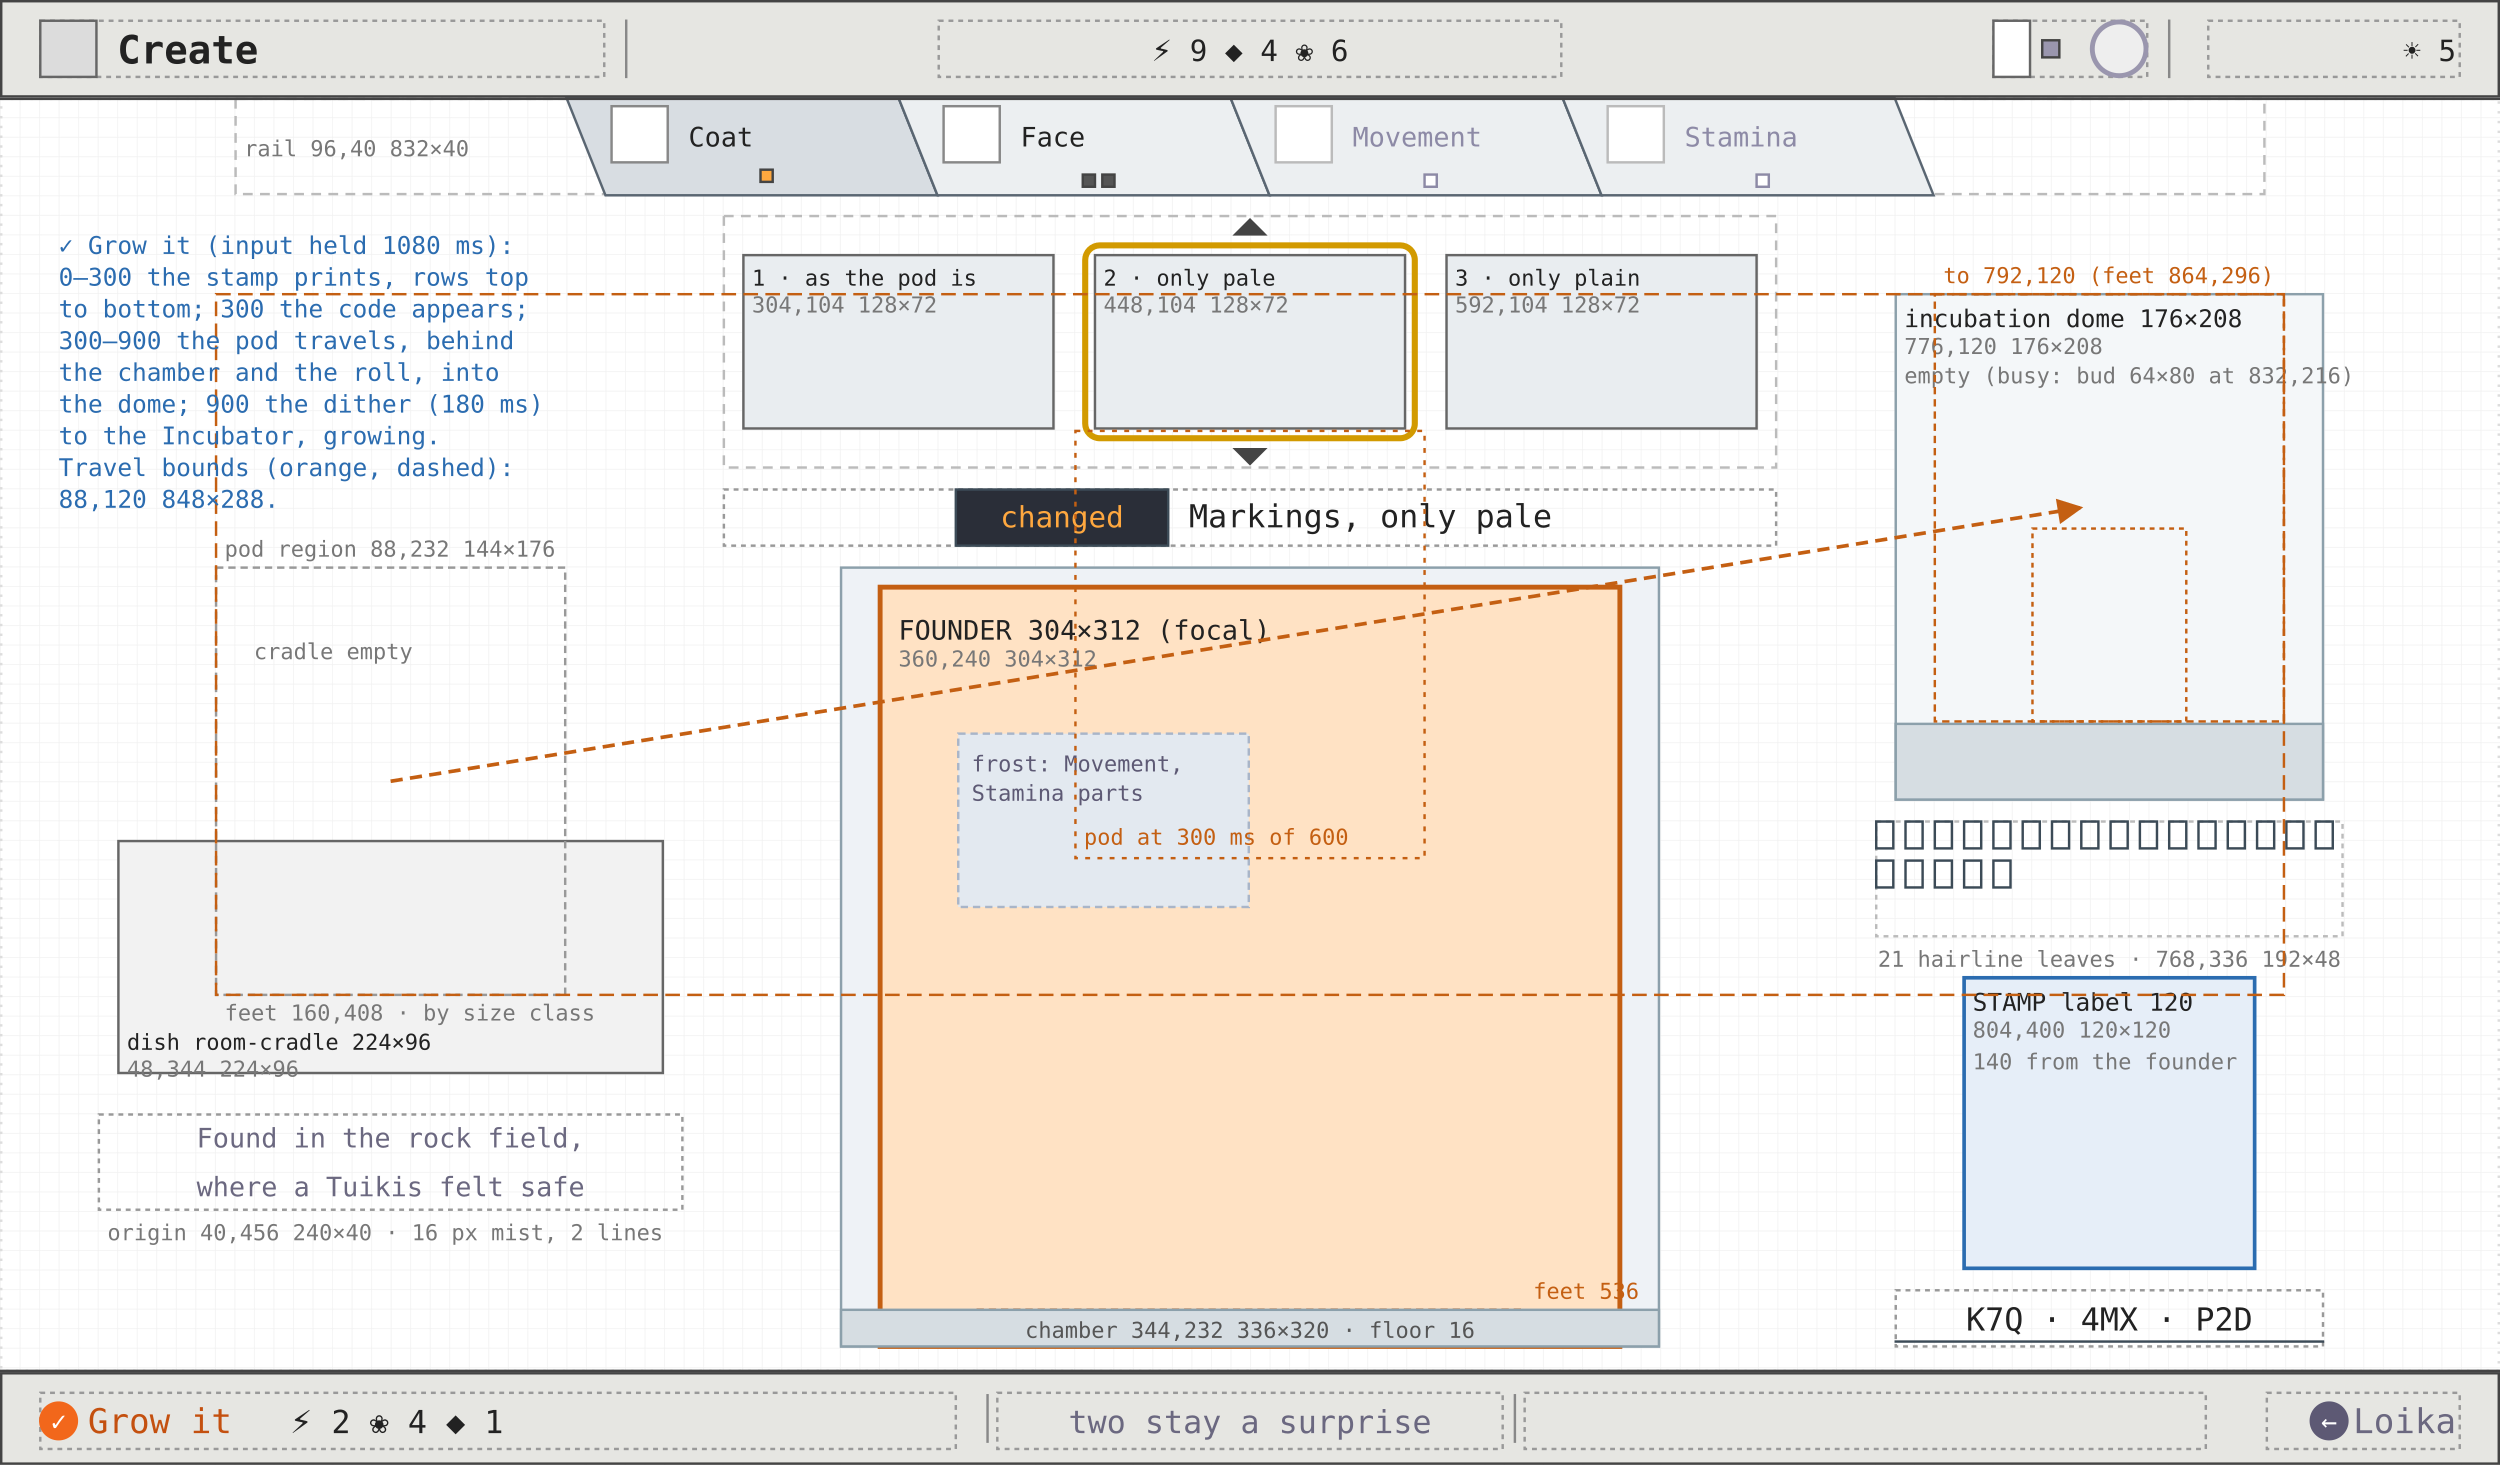
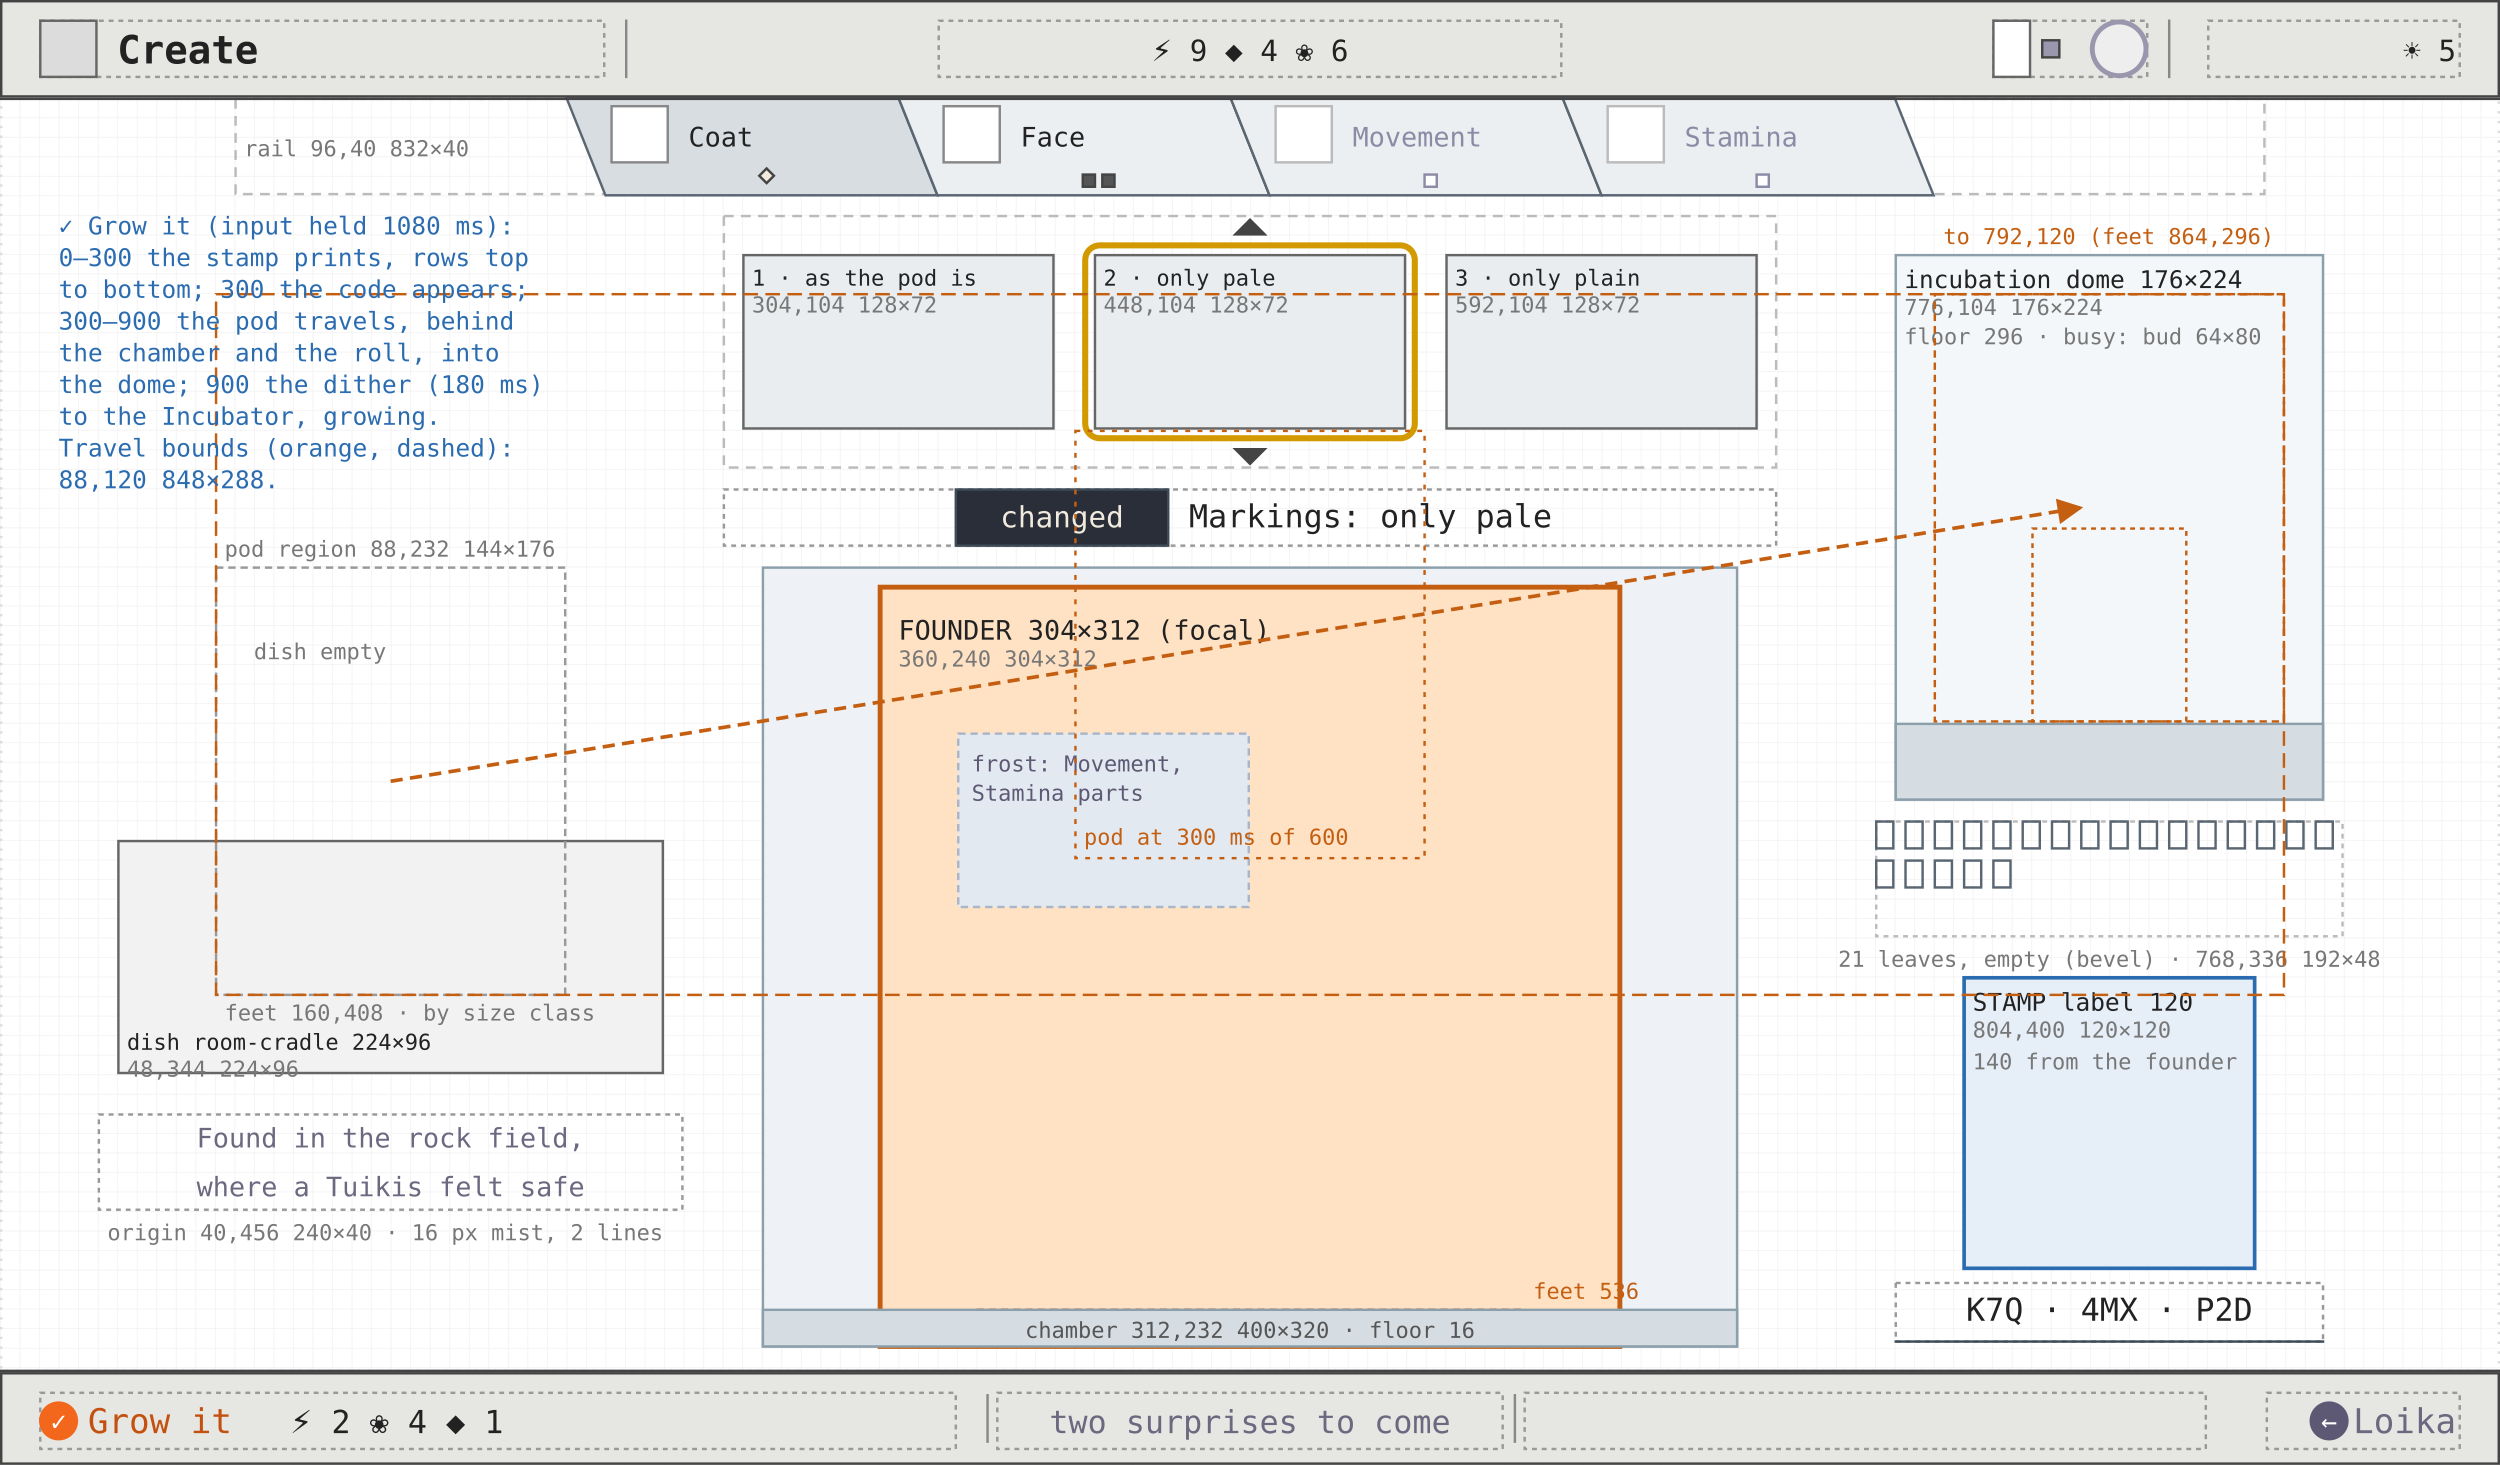
<svg xmlns="http://www.w3.org/2000/svg" viewBox="0 0 1024 600" width="1024" height="600" font-family="ui-monospace, Menlo, Consolas, monospace">
  <defs>
    <pattern id="g8" width="8" height="8" patternUnits="userSpaceOnUse">
      <path d="M8 0H0V8" fill="none" stroke="#efefef" stroke-width="0.5" />
    </pattern>
    <marker id="ah" viewBox="0 0 8 8" refX="7" refY="4" markerWidth="7" markerHeight="7" orient="auto">
      <path d="M0 0L8 4L0 8z" fill="#2b6cb0" />
    </marker>
    <marker id="ao" viewBox="0 0 8 8" refX="7" refY="4" markerWidth="7" markerHeight="7" orient="auto">
      <path d="M0 0L8 4L0 8z" fill="#c45f12" />
    </marker>
    <marker id="ag" viewBox="0 0 8 8" refX="7" refY="4" markerWidth="7" markerHeight="7" orient="auto">
      <path d="M0 0L8 4L0 8z" fill="#6b6880" />
    </marker>
  </defs>
  <rect width="1024" height="600" fill="#ffffff" />
  <rect width="1024" height="600" fill="url(#g8)" />
  <rect x="0.5" y="40.5" width="1023" height="521" fill="none" stroke="#ddd" stroke-width="1" stroke-dasharray="1 3" />
  <rect x="96.5" y="40.5" width="831" height="39" fill="none" stroke="#bbb" stroke-width="1" stroke-dasharray="4 3" />
  <polygon points="232,40 368,40 384,80 248,80" fill="#d8dde2" stroke="#5a6672" stroke-width="1" />
  <rect x="250.5" y="43.5" width="23" height="23" fill="#fff" stroke="#888" stroke-width="1" />
  <text x="282" y="60" font-size="11" fill="#222">Coat</text>
-   <rect x="311.5" y="69.5" width="5" height="5" fill="#ffa83f" stroke="#444" stroke-width="1" />
+   <polygon points="314,69 317,72 314,75 311,72" fill="#f1ebdf" stroke="#444" stroke-width="1" />
  <polygon points="368,40 504,40 520,80 384,80" fill="#eceff1" stroke="#5a6672" stroke-width="1" />
  <rect x="386.5" y="43.5" width="23" height="23" fill="#fff" stroke="#888" stroke-width="1" />
  <text x="418" y="60" font-size="11" fill="#222">Face</text>
  <rect x="443.5" y="71.5" width="5" height="5" fill="#555" stroke="#444" stroke-width="1" />
  <rect x="451.5" y="71.5" width="5" height="5" fill="#555" stroke="#444" stroke-width="1" />
  <polygon points="504,40 640,40 656,80 520,80" fill="#eceff1" stroke="#5a6672" stroke-width="1" />
  <rect x="522.5" y="43.5" width="23" height="23" fill="#fff" stroke="#bbb" stroke-width="1" />
  <text x="554" y="60" font-size="11" fill="#8d8aa6">Movement</text>
  <rect x="583.5" y="71.5" width="5" height="5" fill="#fff" stroke="#8d8aa6" stroke-width="1" />
  <polygon points="640,40 776,40 792,80 656,80" fill="#eceff1" stroke="#5a6672" stroke-width="1" />
  <rect x="658.5" y="43.5" width="23" height="23" fill="#fff" stroke="#bbb" stroke-width="1" />
  <text x="690" y="60" font-size="11" fill="#8d8aa6">Stamina</text>
  <rect x="719.5" y="71.5" width="5" height="5" fill="#fff" stroke="#8d8aa6" stroke-width="1" />
  <text x="100" y="64" font-size="9" fill="#777">rail 96,40 832×40</text>
  <rect x="48.5" y="344.5" width="223" height="95" fill="#f2f2f2" stroke="#666" stroke-width="1" />
  <text x="52" y="430" font-size="9" fill="#222">dish room-cradle 224×96</text>
  <text x="52" y="441" font-size="9" fill="#777">48,344 224×96</text>
  <rect x="88.5" y="232.5" width="143" height="175" fill="none" stroke="#999" stroke-width="1" stroke-dasharray="3 2" />
-   <text x="104" y="270" font-size="9" fill="#777">cradle empty</text>
+   <text x="104" y="270" font-size="9" fill="#777">dish empty</text>
  <text x="92" y="228" font-size="9" fill="#777">pod region 88,232 144×176</text>
  <text x="92" y="418" font-size="9" fill="#777">feet 160,408 · by size class</text>
  <rect x="40.5" y="456.5" width="239" height="39" fill="none" stroke="#999" stroke-width="1" stroke-dasharray="2 2" />
  <text x="160" y="470" font-size="11" fill="#6b6880" text-anchor="middle">Found in the rock field,</text>
  <text x="160" y="490" font-size="11" fill="#6b6880" text-anchor="middle">where a Tuikis felt safe</text>
  <text x="44" y="508" font-size="9" fill="#777">origin 40,456 240×40 · 16 px mist, 2 lines</text>
-   <rect x="344.5" y="232.5" width="335" height="319" fill="#eef2f6" stroke="#8ca0ab" stroke-width="1" />
+   <rect x="312.5" y="232.5" width="399" height="319" fill="#eef2f6" stroke="#8ca0ab" stroke-width="1" />
  <rect x="360.5" y="240.5" width="303" height="311" fill="#ffe2c4" stroke="#c45f12" stroke-width="2" />
  <text x="368" y="262" font-size="11" fill="#222">FOUNDER 304×312 (focal)</text>
  <text x="368" y="273" font-size="9" fill="#777">360,240 304×312</text>
  <rect x="392.5" y="300.5" width="119" height="71" fill="#e3e9f0" stroke="#a9b5c8" stroke-width="1" stroke-dasharray="3 2" />
  <text x="398" y="316" font-size="9" fill="#5d5974">frost: Movement,</text>
  <text x="398" y="328" font-size="9" fill="#5d5974">Stamina parts</text>
  <line x1="400" y1="536.5" x2="624" y2="536.5" stroke="#c45f12" stroke-width="1" stroke-dasharray="3 2" />
  <text x="628" y="532" font-size="9" fill="#c45f12">feet 536</text>
-   <rect x="344.5" y="536.5" width="335" height="15" fill="#d6dde2" stroke="#8ca0ab" stroke-width="1" />
-   <text x="512" y="548" font-size="9" fill="#555" text-anchor="middle">chamber 344,232 336×320 · floor 16</text>
+   <rect x="312.5" y="536.5" width="399" height="15" fill="#d6dde2" stroke="#8ca0ab" stroke-width="1" />
+   <text x="512" y="548" font-size="9" fill="#555" text-anchor="middle">chamber 312,232 400×320 · floor 16</text>
  <rect x="296.5" y="88.5" width="431" height="103" fill="none" stroke="#bbb" stroke-width="1" stroke-dasharray="4 3" />
  <rect x="304.5" y="104.5" width="127" height="71" fill="#e9edf0" stroke="#666" stroke-width="1" />
  <text x="308" y="117" font-size="9" fill="#222">1 · as the pod is</text>
  <text x="308" y="128" font-size="9" fill="#777">304,104 128×72</text>
  <rect x="448.5" y="104.5" width="127" height="71" fill="#e9edf0" stroke="#666" stroke-width="1" />
  <text x="452" y="117" font-size="9" fill="#222">2 · only pale</text>
  <text x="452" y="128" font-size="9" fill="#777">448,104 128×72</text>
  <rect x="592.5" y="104.5" width="127" height="71" fill="#e9edf0" stroke="#666" stroke-width="1" />
  <text x="596" y="117" font-size="9" fill="#222">3 · only plain</text>
  <text x="596" y="128" font-size="9" fill="#777">592,104 128×72</text>
  <rect x="444.5" y="100.5" width="135" height="79" rx="6" fill="none" stroke="#d29a00" stroke-width="2.5" />
  <polygon points="506,96 512,90 518,96" fill="#444" stroke="#444" stroke-width="1" />
  <polygon points="506,184 512,190 518,184" fill="#444" stroke="#444" stroke-width="1" />
  <rect x="296.5" y="200.5" width="431" height="23" fill="none" stroke="#999" stroke-width="1" stroke-dasharray="2 2" />
  <rect x="391.5" y="200.5" width="87" height="23" fill="#2a2e38" stroke="#3c4b57" stroke-width="1" />
-   <text x="435" y="216" font-size="12" fill="#ffa83f" text-anchor="middle">changed</text>
-   <text x="487" y="216" font-size="13" fill="#222">Markings, only pale</text>
-   <rect x="776.5" y="120.5" width="175" height="207" fill="#f4f7f9" stroke="#8ca0ab" stroke-width="1" />
+   <text x="435" y="216" font-size="12" fill="#f1ebdf" text-anchor="middle">changed</text>
+   <text x="487" y="216" font-size="13" fill="#222">Markings: only pale</text>
+   <rect x="776.5" y="104.5" width="175" height="223" fill="#f4f7f9" stroke="#8ca0ab" stroke-width="1" />
  <rect x="776.5" y="296.5" width="175" height="31" fill="#d6dde2" stroke="#8ca0ab" stroke-width="1" />
-   <text x="780" y="134" font-size="10" fill="#222">incubation dome 176×208</text>
-   <text x="780" y="145" font-size="9" fill="#777">776,120 176×208</text>
-   <text x="780" y="157" font-size="9" fill="#777">empty (busy: bud 64×80 at 832,216)</text>
+   <text x="780" y="118" font-size="10" fill="#222">incubation dome 176×224</text>
+   <text x="780" y="129" font-size="9" fill="#777">776,104 176×224</text>
+   <text x="780" y="141" font-size="9" fill="#777">floor 296 · busy: bud 64×80</text>
  <rect x="832.5" y="216.5" width="63" height="79" fill="none" stroke="#c45f12" stroke-width="1" stroke-dasharray="2 2" />
  <rect x="768.5" y="336.5" width="191" height="47" fill="none" stroke="#bbb" stroke-width="1" stroke-dasharray="2 2" />
-   <rect x="768.5" y="336.5" width="7" height="11" fill="none" stroke="#3c4b57" stroke-width="1" />
-   <rect x="780.5" y="336.5" width="7" height="11" fill="none" stroke="#3c4b57" stroke-width="1" />
-   <rect x="792.5" y="336.5" width="7" height="11" fill="none" stroke="#3c4b57" stroke-width="1" />
-   <rect x="804.5" y="336.5" width="7" height="11" fill="none" stroke="#3c4b57" stroke-width="1" />
-   <rect x="816.5" y="336.5" width="7" height="11" fill="none" stroke="#3c4b57" stroke-width="1" />
-   <rect x="828.5" y="336.5" width="7" height="11" fill="none" stroke="#3c4b57" stroke-width="1" />
-   <rect x="840.5" y="336.5" width="7" height="11" fill="none" stroke="#3c4b57" stroke-width="1" />
-   <rect x="852.5" y="336.5" width="7" height="11" fill="none" stroke="#3c4b57" stroke-width="1" />
-   <rect x="864.5" y="336.5" width="7" height="11" fill="none" stroke="#3c4b57" stroke-width="1" />
-   <rect x="876.5" y="336.5" width="7" height="11" fill="none" stroke="#3c4b57" stroke-width="1" />
-   <rect x="888.5" y="336.5" width="7" height="11" fill="none" stroke="#3c4b57" stroke-width="1" />
-   <rect x="900.5" y="336.5" width="7" height="11" fill="none" stroke="#3c4b57" stroke-width="1" />
-   <rect x="912.5" y="336.5" width="7" height="11" fill="none" stroke="#3c4b57" stroke-width="1" />
-   <rect x="924.5" y="336.5" width="7" height="11" fill="none" stroke="#3c4b57" stroke-width="1" />
-   <rect x="936.5" y="336.5" width="7" height="11" fill="none" stroke="#3c4b57" stroke-width="1" />
-   <rect x="948.5" y="336.5" width="7" height="11" fill="none" stroke="#3c4b57" stroke-width="1" />
-   <rect x="768.5" y="352.5" width="7" height="11" fill="none" stroke="#3c4b57" stroke-width="1" />
-   <rect x="780.5" y="352.5" width="7" height="11" fill="none" stroke="#3c4b57" stroke-width="1" />
-   <rect x="792.5" y="352.5" width="7" height="11" fill="none" stroke="#3c4b57" stroke-width="1" />
-   <rect x="804.5" y="352.5" width="7" height="11" fill="none" stroke="#3c4b57" stroke-width="1" />
-   <rect x="816.5" y="352.5" width="7" height="11" fill="none" stroke="#3c4b57" stroke-width="1" />
-   <text x="864" y="396" font-size="9" fill="#777" text-anchor="middle">21 hairline leaves · 768,336 192×48</text>
+   <rect x="768.5" y="336.5" width="7" height="11" fill="none" stroke="#5a6672" stroke-width="1" />
+   <rect x="780.5" y="336.5" width="7" height="11" fill="none" stroke="#5a6672" stroke-width="1" />
+   <rect x="792.5" y="336.5" width="7" height="11" fill="none" stroke="#5a6672" stroke-width="1" />
+   <rect x="804.5" y="336.5" width="7" height="11" fill="none" stroke="#5a6672" stroke-width="1" />
+   <rect x="816.5" y="336.5" width="7" height="11" fill="none" stroke="#5a6672" stroke-width="1" />
+   <rect x="828.5" y="336.5" width="7" height="11" fill="none" stroke="#5a6672" stroke-width="1" />
+   <rect x="840.5" y="336.5" width="7" height="11" fill="none" stroke="#5a6672" stroke-width="1" />
+   <rect x="852.5" y="336.5" width="7" height="11" fill="none" stroke="#5a6672" stroke-width="1" />
+   <rect x="864.5" y="336.5" width="7" height="11" fill="none" stroke="#5a6672" stroke-width="1" />
+   <rect x="876.5" y="336.5" width="7" height="11" fill="none" stroke="#5a6672" stroke-width="1" />
+   <rect x="888.5" y="336.5" width="7" height="11" fill="none" stroke="#5a6672" stroke-width="1" />
+   <rect x="900.5" y="336.5" width="7" height="11" fill="none" stroke="#5a6672" stroke-width="1" />
+   <rect x="912.5" y="336.5" width="7" height="11" fill="none" stroke="#5a6672" stroke-width="1" />
+   <rect x="924.5" y="336.5" width="7" height="11" fill="none" stroke="#5a6672" stroke-width="1" />
+   <rect x="936.5" y="336.5" width="7" height="11" fill="none" stroke="#5a6672" stroke-width="1" />
+   <rect x="948.5" y="336.5" width="7" height="11" fill="none" stroke="#5a6672" stroke-width="1" />
+   <rect x="768.5" y="352.5" width="7" height="11" fill="none" stroke="#5a6672" stroke-width="1" />
+   <rect x="780.5" y="352.5" width="7" height="11" fill="none" stroke="#5a6672" stroke-width="1" />
+   <rect x="792.5" y="352.5" width="7" height="11" fill="none" stroke="#5a6672" stroke-width="1" />
+   <rect x="804.5" y="352.5" width="7" height="11" fill="none" stroke="#5a6672" stroke-width="1" />
+   <rect x="816.5" y="352.5" width="7" height="11" fill="none" stroke="#5a6672" stroke-width="1" />
+   <text x="864" y="396" font-size="9" fill="#777" text-anchor="middle">21 leaves, empty (bevel) · 768,336 192×48</text>
  <rect x="804.5" y="400.5" width="119" height="119" fill="#e6eef8" stroke="#2b6cb0" stroke-width="1.5" />
  <text x="808" y="414" font-size="10" fill="#222">STAMP label 120</text>
  <text x="808" y="425" font-size="9" fill="#777">804,400 120×120</text>
  <text x="808" y="438" font-size="9" fill="#777">140 from the founder</text>
-   <rect x="776.5" y="528.5" width="175" height="23" fill="none" stroke="#999" stroke-width="1" stroke-dasharray="2 2" />
+   <rect x="776.5" y="525.5" width="175" height="24" fill="none" stroke="#999" stroke-width="1" stroke-dasharray="2 2" />
  <line x1="776" y1="549.5" x2="952" y2="549.5" stroke="#3c4b57" stroke-width="1" />
-   <text x="864" y="545" font-size="13" fill="#222" text-anchor="middle">K7Q · 4MX · P2D</text>
+   <text x="864" y="541" font-size="13" fill="#222" text-anchor="middle">K7Q · 4MX · P2D</text>
  <rect x="88.5" y="120.5" width="847" height="287" fill="none" stroke="#c45f12" stroke-width="1" stroke-dasharray="6 3" />
  <rect x="792.5" y="120.5" width="143" height="175" fill="none" stroke="#c45f12" stroke-width="1" stroke-dasharray="3 2" />
-   <text x="796" y="116" font-size="9" fill="#c45f12">to 792,120 (feet 864,296)</text>
+   <text x="796" y="100" font-size="9" fill="#c45f12">to 792,120 (feet 864,296)</text>
  <rect x="440.5" y="176.5" width="143" height="175" fill="none" stroke="#c45f12" stroke-width="1" stroke-dasharray="2 3" />
  <text x="444" y="346" font-size="9" fill="#c45f12">pod at 300 ms of 600</text>
  <line x1="160" y1="320" x2="852" y2="208" stroke="#c45f12" stroke-width="1.5" stroke-dasharray="5 3" marker-end="url(#ao)" />
-   <text x="24" y="104" font-size="10" fill="#2b6cb0">✓ Grow it (input held 1080 ms):</text>
-   <text x="24" y="117" font-size="10" fill="#2b6cb0">0–300 the stamp prints, rows top</text>
-   <text x="24" y="130" font-size="10" fill="#2b6cb0">  to bottom; 300 the code appears;</text>
-   <text x="24" y="143" font-size="10" fill="#2b6cb0">300–900 the pod travels, behind</text>
-   <text x="24" y="156" font-size="10" fill="#2b6cb0">  the chamber and the roll, into</text>
-   <text x="24" y="169" font-size="10" fill="#2b6cb0">  the dome; 900 the dither (180 ms)</text>
-   <text x="24" y="182" font-size="10" fill="#2b6cb0">  to the Incubator, growing.</text>
-   <text x="24" y="195" font-size="10" fill="#2b6cb0">Travel bounds (orange, dashed):</text>
-   <text x="24" y="208" font-size="10" fill="#2b6cb0">  88,120 848×288.</text>
+   <text x="24" y="96" font-size="10" fill="#2b6cb0">✓ Grow it (input held 1080 ms):</text>
+   <text x="24" y="109" font-size="10" fill="#2b6cb0">0–300 the stamp prints, rows top</text>
+   <text x="24" y="122" font-size="10" fill="#2b6cb0">  to bottom; 300 the code appears;</text>
+   <text x="24" y="135" font-size="10" fill="#2b6cb0">300–900 the pod travels, behind</text>
+   <text x="24" y="148" font-size="10" fill="#2b6cb0">  the chamber and the roll, into</text>
+   <text x="24" y="161" font-size="10" fill="#2b6cb0">  the dome; 900 the dither (180 ms)</text>
+   <text x="24" y="174" font-size="10" fill="#2b6cb0">  to the Incubator, growing.</text>
+   <text x="24" y="187" font-size="10" fill="#2b6cb0">Travel bounds (orange, dashed):</text>
+   <text x="24" y="200" font-size="10" fill="#2b6cb0">  88,120 848×288.</text>
  <line x1="0" y1="40.5" x2="1024" y2="40.5" stroke="#444" stroke-width="1" />
  <rect x="0.5" y="0.5" width="1023" height="39" fill="#e6e6e2" stroke="#444" stroke-width="1" />
  <rect x="16.5" y="8.5" width="231" height="23" fill="none" stroke="#999" stroke-width="1" stroke-dasharray="2 2" />
  <rect x="16.5" y="8.5" width="23" height="23" fill="#dcdcdc" stroke="#666" stroke-width="1" />
  <text x="48" y="26" font-size="16" fill="#222" font-weight="600">Create</text>
  <line x1="256.5" y1="8" x2="256.5" y2="32" stroke="#888" stroke-width="1" />
  <line x1="888.5" y1="8" x2="888.5" y2="32" stroke="#888" stroke-width="1" />
  <rect x="384.5" y="8.5" width="255" height="23" fill="none" stroke="#999" stroke-width="1" stroke-dasharray="2 2" />
  <text x="512" y="25" font-size="12" fill="#222" text-anchor="middle">⚡ 9   ◆ 4   ❀ 6</text>
  <rect x="816.5" y="8.5" width="63" height="23" fill="none" stroke="#999" stroke-width="1" stroke-dasharray="2 2" />
  <rect x="816.5" y="8.5" width="15" height="23" fill="#fff" stroke="#666" stroke-width="1" />
  <rect x="836.5" y="16.5" width="7" height="7" fill="#9a96ae" stroke="#444" stroke-width="1" />
  <circle cx="868" cy="20" r="11" fill="#eee" stroke="#9a96ae" stroke-width="2" />
  <rect x="904.5" y="8.5" width="103" height="23" fill="none" stroke="#999" stroke-width="1" stroke-dasharray="2 2" />
  <text x="1006" y="25" font-size="12" fill="#222" text-anchor="end">☀ 5</text>
  <line x1="0" y1="561.5" x2="1024" y2="561.5" stroke="#444" stroke-width="1" />
  <rect x="0.5" y="562.5" width="1023" height="37" fill="#e6e6e2" stroke="#444" stroke-width="1" />
  <rect x="16.5" y="570.5" width="375" height="23" fill="none" stroke="#999" stroke-width="1" stroke-dasharray="2 2" />
  <rect x="408.5" y="570.5" width="207" height="23" fill="none" stroke="#999" stroke-width="1" stroke-dasharray="2 2" />
  <rect x="624.5" y="570.5" width="279" height="23" fill="none" stroke="#999" stroke-width="1" stroke-dasharray="2 2" />
  <rect x="928.5" y="570.5" width="79" height="23" fill="none" stroke="#999" stroke-width="1" stroke-dasharray="2 2" />
  <line x1="404.5" y1="571" x2="404.5" y2="591" stroke="#888" stroke-width="1" />
  <line x1="620.5" y1="571" x2="620.5" y2="591" stroke="#888" stroke-width="1" />
  <circle cx="24" cy="582" r="8" fill="#f2671b" />
  <text x="24" y="586" font-size="11" fill="#fff" text-anchor="middle">✓</text>
  <text x="36" y="587" font-size="14" fill="#c4500f">Grow it</text>
  <text x="118.8" y="587" font-size="13" fill="#222">⚡ 2  ❀ 4  ◆ 1</text>
-   <text x="512" y="587" font-size="13" fill="#6b6880" text-anchor="middle">two stay a surprise</text>
+   <text x="512" y="587" font-size="13" fill="#6b6880" text-anchor="middle">two surprises to come</text>
  <circle cx="954" cy="582" r="8" fill="#5d5974" />
  <text x="954" y="586" font-size="11" fill="#fff" text-anchor="middle">←</text>
  <text x="1006" y="587" font-size="14" fill="#6b6880" text-anchor="end">Loika</text>
</svg>
